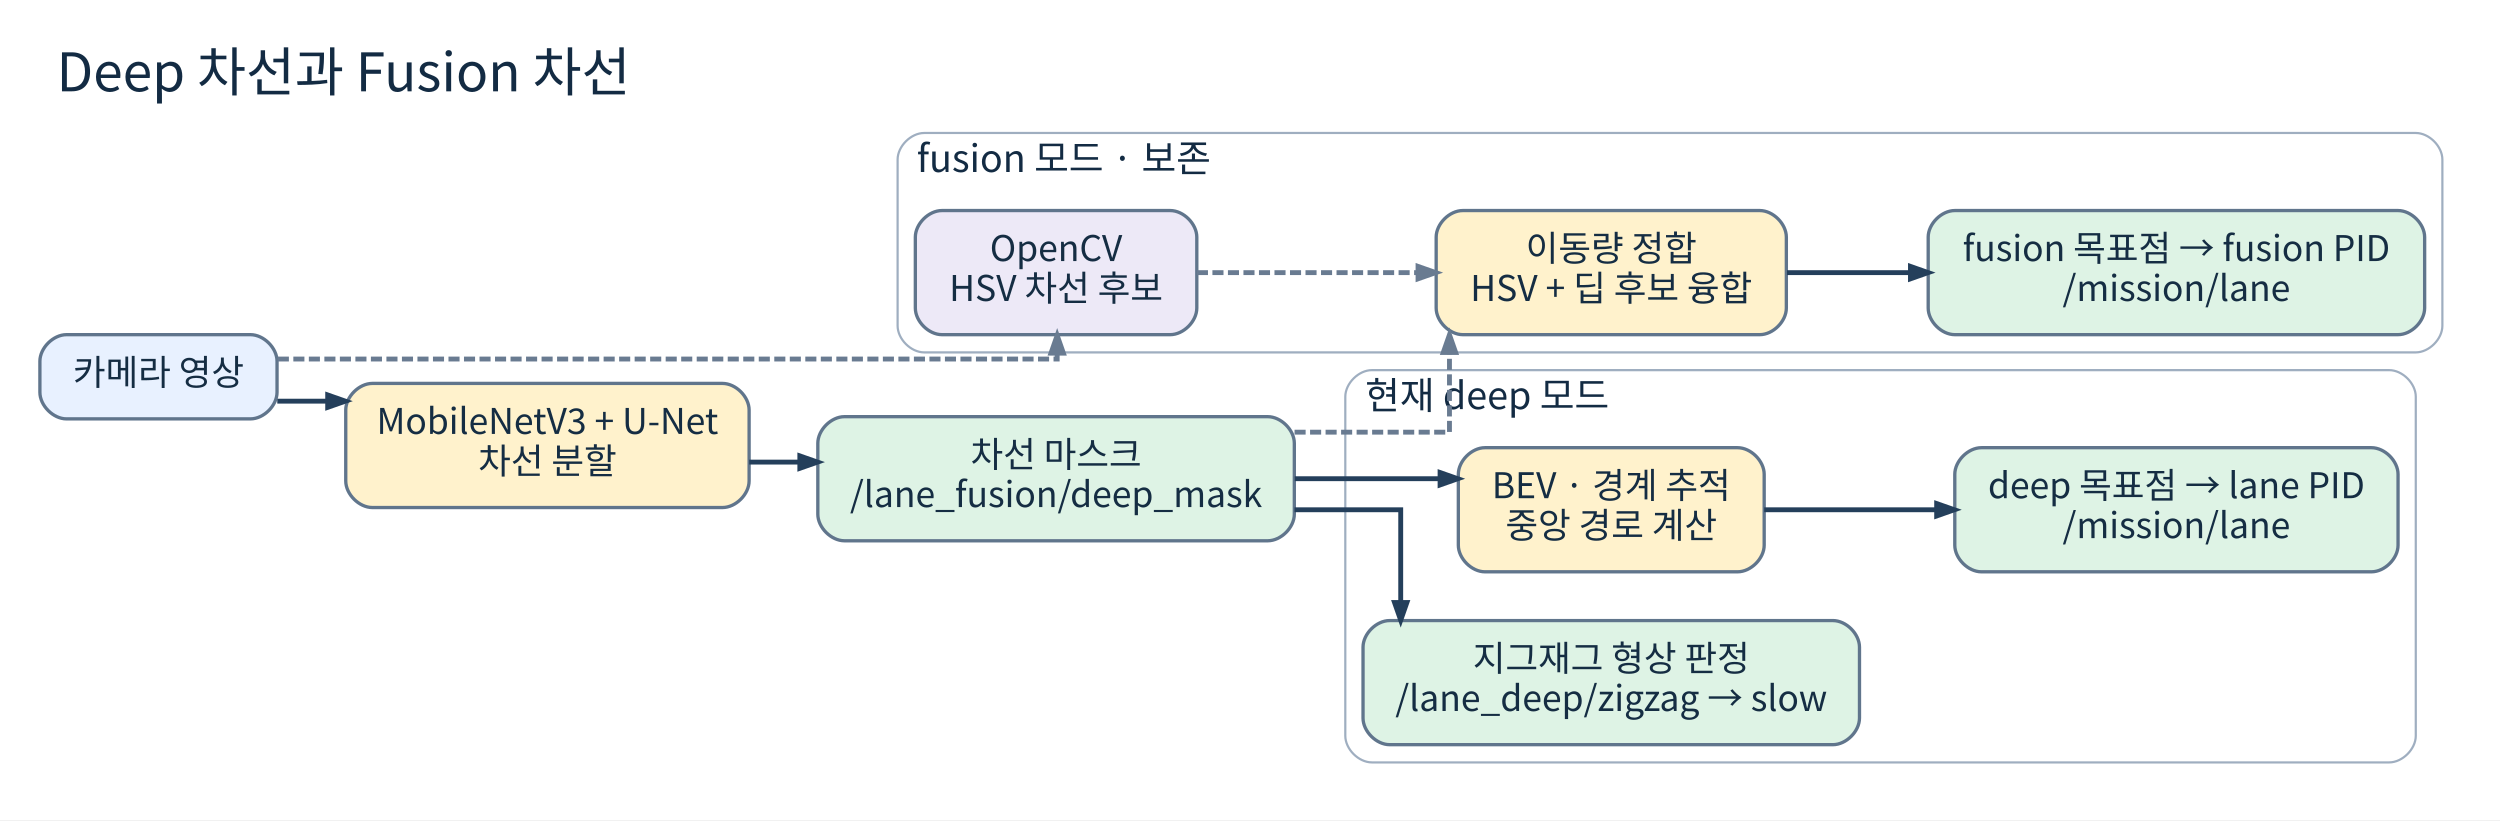
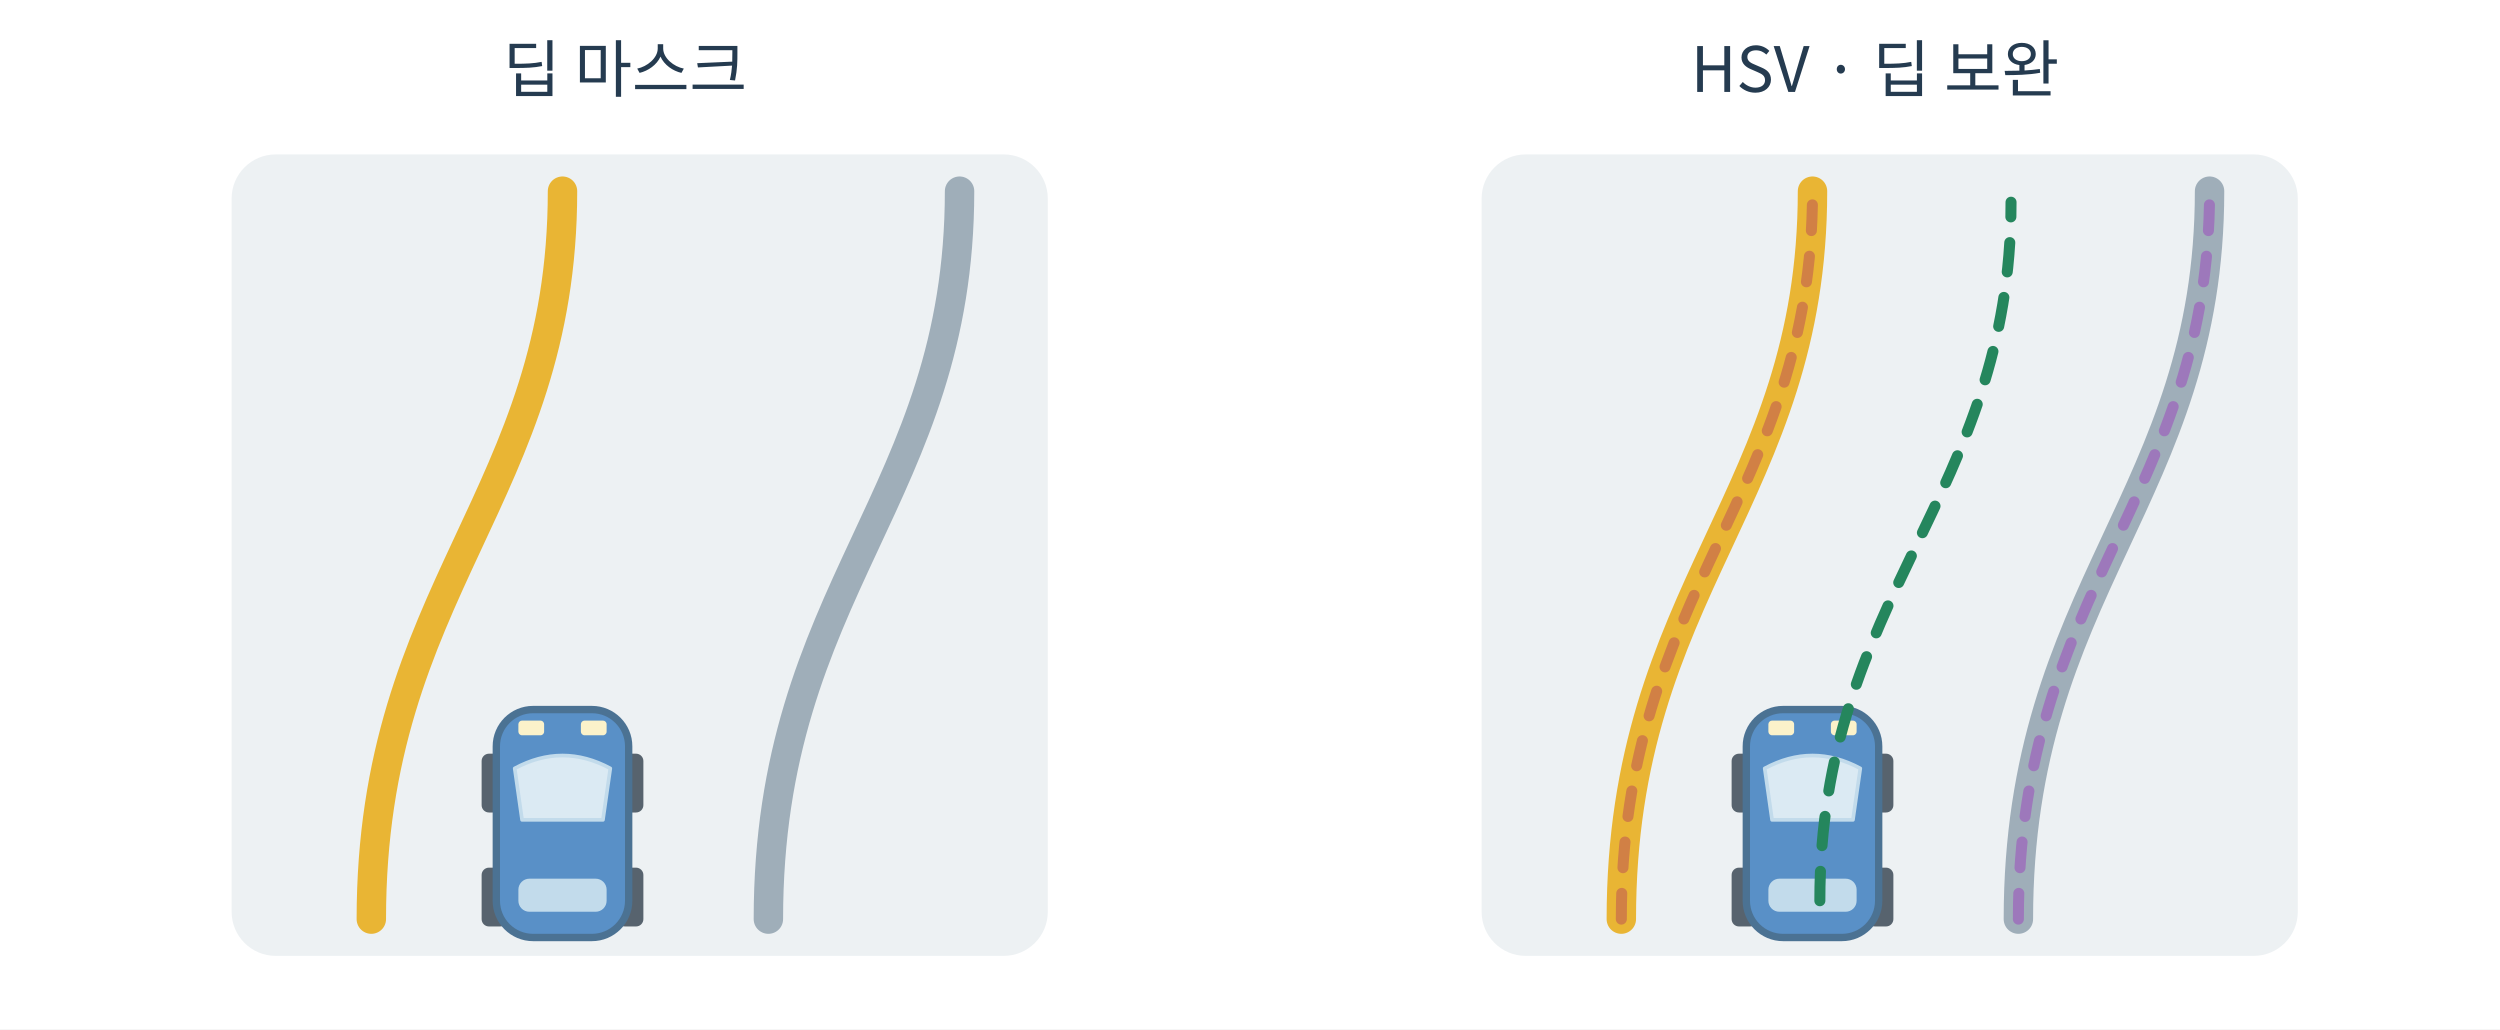
- <svg xmlns="http://www.w3.org/2000/svg" width="1128pt" height="370pt" viewBox="0.00 0.00 1128.00 370.00">
-   <g id="graph0" class="graph" transform="scale(1 1) rotate(0) translate(18 352)">
-     <polygon fill="white" stroke="transparent" points="-18,18 -18,-352 1110,-352 1110,18 -18,18" />
-     <text text-anchor="middle" x="137" y="-310.8" font-family="Noto Sans CJK KR" font-size="24.00" fill="#132b43">Deep 차선과 Fusion 차선</text>
-     <g id="clust1" class="cluster">
-       <path fill="white" stroke="#9faec0" d="M601,-8C601,-8 1060,-8 1060,-8 1066,-8 1072,-14 1072,-20 1072,-20 1072,-173 1072,-173 1072,-179 1066,-185 1060,-185 1060,-185 601,-185 601,-185 595,-185 589,-179 589,-173 589,-173 589,-20 589,-20 589,-14 595,-8 601,-8" />
-       <text text-anchor="middle" x="653" y="-167.4" font-family="Noto Sans CJK KR" font-size="17.00" fill="#132b43">현재 deep 모드</text>
-     </g>
-     <g id="clust2" class="cluster">
-       <path fill="white" stroke="#9faec0" d="M399,-193C399,-193 1072,-193 1072,-193 1078,-193 1084,-199 1084,-205 1084,-205 1084,-280 1084,-280 1084,-286 1078,-292 1072,-292 1072,-292 399,-292 399,-292 393,-292 387,-286 387,-280 387,-280 387,-205 387,-205 387,-199 393,-193 399,-193" />
-       <text text-anchor="middle" x="462" y="-274.4" font-family="Noto Sans CJK KR" font-size="17.00" fill="#132b43">fusion 모드 · 보존</text>
-     </g>
-     <g id="node1" class="node">
-       <path fill="#e8f1ff" stroke="#60758c" stroke-width="1.5" d="M95,-201C95,-201 12,-201 12,-201 6,-201 0,-195 0,-189 0,-189 0,-175 0,-175 0,-169 6,-163 12,-163 12,-163 95,-163 95,-163 101,-163 107,-169 107,-175 107,-175 107,-189 107,-189 107,-195 101,-201 95,-201" />
-       <text text-anchor="middle" x="53.5" y="-178.2" font-family="Noto Sans CJK KR" font-size="16.00" fill="#152d43">카메라 영상</text>
-     </g>
-     <g id="node2" class="node">
-       <path fill="#fff2cc" stroke="#60758c" stroke-width="1.5" d="M308,-179C308,-179 150,-179 150,-179 144,-179 138,-173 138,-167 138,-167 138,-135 138,-135 138,-129 144,-123 150,-123 150,-123 308,-123 308,-123 314,-123 320,-129 320,-135 320,-135 320,-167 320,-167 320,-173 314,-179 308,-179" />
-       <text text-anchor="middle" x="229" y="-156.2" font-family="Noto Sans CJK KR" font-size="16.00" fill="#152d43">MobileNetV3 + U-Net</text>
-       <text text-anchor="middle" x="229" y="-138.2" font-family="Noto Sans CJK KR" font-size="16.00" fill="#152d43">차선 분할</text>
-     </g>
-     <g id="edge1" class="edge">
-       <path fill="none" stroke="#243f5b" stroke-width="2.2" d="M107.11,-171C107.11,-171 129.85,-171 129.85,-171" />
-       <polygon fill="#243f5b" stroke="#243f5b" stroke-width="2.2" points="129.85,-173.8 137.85,-171 129.85,-168.2 129.85,-173.8" />
-     </g>
-     <g id="node7" class="node">
-       <path fill="#ede9f7" stroke="#60758c" stroke-width="1.5" d="M510,-257C510,-257 407,-257 407,-257 401,-257 395,-251 395,-245 395,-245 395,-213 395,-213 395,-207 401,-201 407,-201 407,-201 510,-201 510,-201 516,-201 522,-207 522,-213 522,-213 522,-245 522,-245 522,-251 516,-257 510,-257" />
-       <text text-anchor="middle" x="458.5" y="-234.2" font-family="Noto Sans CJK KR" font-size="16.00" fill="#152d43">OpenCV</text>
-       <text text-anchor="middle" x="458.5" y="-216.2" font-family="Noto Sans CJK KR" font-size="16.00" fill="#152d43">HSV 차선 후보</text>
-     </g>
-     <g id="edge6" class="edge">
-       <path fill="none" stroke="#697b91" stroke-width="2.2" stroke-dasharray="5,2" d="M107.35,-190C217.65,-190 459,-190 459,-190 459,-190 459,-192.66 459,-192.66" />
-       <polygon fill="#697b91" stroke="#697b91" stroke-width="2.2" points="456.2,-192.66 459,-200.66 461.8,-192.66 456.2,-192.66" />
-     </g>
-     <g id="node3" class="node">
-       <path fill="#def3e5" stroke="#60758c" stroke-width="1.5" d="M554,-164C554,-164 363,-164 363,-164 357,-164 351,-158 351,-152 351,-152 351,-120 351,-120 351,-114 357,-108 363,-108 363,-108 554,-108 554,-108 560,-108 566,-114 566,-120 566,-120 566,-152 566,-152 566,-158 560,-164 554,-164" />
-       <text text-anchor="middle" x="458.5" y="-141.2" font-family="Noto Sans CJK KR" font-size="16.00" fill="#152d43">차선 마스크</text>
-       <text text-anchor="middle" x="458.5" y="-123.2" font-family="Noto Sans CJK KR" font-size="16.00" fill="#152d43">/lane_fusion/deep_mask</text>
-     </g>
-     <g id="edge2" class="edge">
-       <path fill="none" stroke="#243f5b" stroke-width="2.2" d="M320.03,-143.5C320.03,-143.5 342.88,-143.5 342.88,-143.5" />
-       <polygon fill="#243f5b" stroke="#243f5b" stroke-width="2.2" points="342.88,-146.3 350.88,-143.5 342.88,-140.7 342.88,-146.3" />
-     </g>
-     <g id="node4" class="node">
-       <path fill="#fff2cc" stroke="#60758c" stroke-width="1.5" d="M766,-150C766,-150 652,-150 652,-150 646,-150 640,-144 640,-138 640,-138 640,-106 640,-106 640,-100 646,-94 652,-94 652,-94 766,-94 766,-94 772,-94 778,-100 778,-106 778,-106 778,-138 778,-138 778,-144 772,-150 766,-150" />
-       <text text-anchor="middle" x="709" y="-127.2" font-family="Noto Sans CJK KR" font-size="16.00" fill="#152d43">BEV · 경계 추적</text>
-       <text text-anchor="middle" x="709" y="-109.2" font-family="Noto Sans CJK KR" font-size="16.00" fill="#152d43">중앙 경로 계산</text>
-     </g>
-     <g id="edge3" class="edge">
-       <path fill="none" stroke="#243f5b" stroke-width="2.2" d="M566.19,-136C566.19,-136 631.76,-136 631.76,-136" />
-       <polygon fill="#243f5b" stroke="#243f5b" stroke-width="2.2" points="631.76,-138.8 639.76,-136 631.76,-133.2 631.76,-138.8" />
-     </g>
-     <g id="node6" class="node">
-       <path fill="#def3e5" stroke="#60758c" stroke-width="1.5" d="M809,-72C809,-72 609,-72 609,-72 603,-72 597,-66 597,-60 597,-60 597,-28 597,-28 597,-22 603,-16 609,-16 609,-16 809,-16 809,-16 815,-16 821,-22 821,-28 821,-28 821,-60 821,-60 821,-66 815,-72 809,-72" />
-       <text text-anchor="middle" x="709" y="-49.2" font-family="Noto Sans CJK KR" font-size="16.00" fill="#152d43">지그재그 형상 판정</text>
-       <text text-anchor="middle" x="709" y="-31.2" font-family="Noto Sans CJK KR" font-size="16.00" fill="#152d43">/lane_deep/zigzag → slow</text>
-     </g>
-     <g id="edge5" class="edge">
-       <path fill="none" stroke="#243f5b" stroke-width="2.2" d="M566.08,-122C592.81,-122 614,-122 614,-122 614,-122 614,-80.16 614,-80.16" />
-       <polygon fill="#243f5b" stroke="#243f5b" stroke-width="2.2" points="616.8,-80.16 614,-72.16 611.2,-80.16 616.8,-80.16" />
-     </g>
-     <g id="node8" class="node">
-       <path fill="#fff2cc" stroke="#60758c" stroke-width="1.5" d="M776,-257C776,-257 642,-257 642,-257 636,-257 630,-251 630,-245 630,-245 630,-213 630,-213 630,-207 636,-201 642,-201 642,-201 776,-201 776,-201 782,-201 788,-207 788,-213 788,-213 788,-245 788,-245 788,-251 782,-257 776,-257" />
-       <text text-anchor="middle" x="709" y="-234.2" font-family="Noto Sans CJK KR" font-size="16.00" fill="#152d43">이동량 정합</text>
-       <text text-anchor="middle" x="709" y="-216.2" font-family="Noto Sans CJK KR" font-size="16.00" fill="#152d43">HSV + 딥 후보 융합</text>
-     </g>
-     <g id="edge8" class="edge">
-       <path fill="none" stroke="#697b91" stroke-width="2.2" stroke-dasharray="5,2" d="M566.1,-157C603.38,-157 636,-157 636,-157 636,-157 636,-192.96 636,-192.96" />
-       <polygon fill="#697b91" stroke="#697b91" stroke-width="2.2" points="633.2,-192.96 636,-200.96 638.8,-192.96 633.2,-192.96" />
-     </g>
-     <g id="node5" class="node">
-       <path fill="#def3e5" stroke="#60758c" stroke-width="1.5" d="M1052,-150C1052,-150 876,-150 876,-150 870,-150 864,-144 864,-138 864,-138 864,-106 864,-106 864,-100 870,-94 876,-94 876,-94 1052,-94 1052,-94 1058,-94 1064,-100 1064,-106 1064,-106 1064,-138 1064,-138 1064,-144 1058,-150 1052,-150" />
-       <text text-anchor="middle" x="964" y="-127.2" font-family="Noto Sans CJK KR" font-size="16.00" fill="#152d43">deep 목표점 → lane PID</text>
-       <text text-anchor="middle" x="964" y="-109.2" font-family="Noto Sans CJK KR" font-size="16.00" fill="#152d43">/mission/lane</text>
-     </g>
-     <g id="edge4" class="edge">
-       <path fill="none" stroke="#243f5b" stroke-width="2.2" d="M778.01,-122C778.01,-122 855.82,-122 855.82,-122" />
-       <polygon fill="#243f5b" stroke="#243f5b" stroke-width="2.2" points="855.82,-124.8 863.82,-122 855.82,-119.2 855.82,-124.8" />
-     </g>
-     <g id="edge7" class="edge">
-       <path fill="none" stroke="#697b91" stroke-width="2.2" stroke-dasharray="5,2" d="M522.04,-229C522.04,-229 621.82,-229 621.82,-229" />
-       <polygon fill="#697b91" stroke="#697b91" stroke-width="2.2" points="621.82,-231.8 629.82,-229 621.82,-226.2 621.82,-231.8" />
-     </g>
-     <g id="node9" class="node">
-       <path fill="#def3e5" stroke="#60758c" stroke-width="1.5" d="M1064,-257C1064,-257 864,-257 864,-257 858,-257 852,-251 852,-245 852,-245 852,-213 852,-213 852,-207 858,-201 864,-201 864,-201 1064,-201 1064,-201 1070,-201 1076,-207 1076,-213 1076,-213 1076,-245 1076,-245 1076,-251 1070,-257 1064,-257" />
-       <text text-anchor="middle" x="964" y="-234.2" font-family="Noto Sans CJK KR" font-size="16.00" fill="#152d43">fusion 목표점 → fusion PID</text>
-       <text text-anchor="middle" x="964" y="-216.2" font-family="Noto Sans CJK KR" font-size="16.00" fill="#152d43">/mission/lane</text>
-     </g>
-     <g id="edge9" class="edge">
-       <path fill="none" stroke="#243f5b" stroke-width="2.2" d="M788.29,-229C788.29,-229 844,-229 844,-229" />
-       <polygon fill="#243f5b" stroke="#243f5b" stroke-width="2.2" points="844,-231.8 852,-229 844,-226.2 844,-231.8" />
-     </g>
+ <svg xmlns="http://www.w3.org/2000/svg" width="680" height="280" viewBox="0 0 680 280" role="img" aria-labelledby="title">
+   <defs>
+     <marker id="arrow" viewBox="0 0 10 10" refX="8" refY="5" markerWidth="6" markerHeight="6" orient="auto-start-reverse">
+       <path d="M0 0 L10 5 L0 10Z" fill="#3478bc" />
+     </marker>
+     <marker id="greenArrow" viewBox="0 0 10 10" refX="8" refY="5" markerWidth="6" markerHeight="6" orient="auto">
+       <path d="M0 0 L10 5 L0 10Z" fill="#25865d" />
+     </marker>
+     <marker id="purpleArrow" viewBox="0 0 10 10" refX="8" refY="5" markerWidth="6" markerHeight="6" orient="auto">
+       <path d="M0 0 L10 5 L0 10Z" fill="#916ab5" />
+     </marker>
+   </defs>
+   <rect x="0" y="0" width="680" height="280" rx="0" fill="white" stroke="none" stroke-width="2" />
+   <text x="170" y="25" font-family="Noto Sans CJK KR, sans-serif" font-size="17" fill="#253b50" text-anchor="middle">딥 마스크</text>
+   <text x="510" y="25" font-family="Noto Sans CJK KR, sans-serif" font-size="17" fill="#253b50" text-anchor="middle">HSV · 딥 보완</text>
+   <rect x="63" y="42" width="222" height="218" rx="12" fill="#edf1f3" stroke="none" stroke-width="2" />
+   <path d="M101 250 C101 160 153 135 153 52" stroke="#e9b534" stroke-width="8" fill="none" stroke-linecap="round" stroke-linejoin="round" />
+   <path d="M209 250 C209 160 261 135 261 52" stroke="#9faeb9" stroke-width="8" fill="none" stroke-linecap="round" stroke-linejoin="round" />
+   <g transform="translate(153 224) rotate(0)" opacity="0.8">
+     <rect x="-22" y="-19" width="7" height="16" rx="2" fill="#32404c" stroke="none" stroke-width="2" />
+     <rect x="15" y="-19" width="7" height="16" rx="2" fill="#32404c" stroke="none" stroke-width="2" />
+     <rect x="-22" y="12" width="7" height="16" rx="2" fill="#32404c" stroke="none" stroke-width="2" />
+     <rect x="15" y="12" width="7" height="16" rx="2" fill="#32404c" stroke="none" stroke-width="2" />
+     <rect x="-18" y="-31" width="36" height="62" rx="10" fill="#3478bc" stroke="#23527b" stroke-width="2" />
+     <path d="M-13 -15 Q0 -22 13 -15 L11 -1 L-11 -1 Z" stroke="#b8d6e9" stroke-width="1" fill="#d7e8f3" stroke-linecap="round" stroke-linejoin="round" />
+     <rect x="-12" y="15" width="24" height="9" rx="3" fill="#b8d6e9" stroke="none" stroke-width="2" />
+     <rect x="-12" y="-28" width="7" height="4" rx="1" fill="#fff3bf" stroke="none" stroke-width="2" />
+     <rect x="5" y="-28" width="7" height="4" rx="1" fill="#fff3bf" stroke="none" stroke-width="2" />
  </g>
+   <rect x="403" y="42" width="222" height="218" rx="12" fill="#edf1f3" stroke="none" stroke-width="2" />
+   <path d="M441 250 C441 160 493 135 493 52" stroke="#e9b534" stroke-width="8" fill="none" stroke-linecap="round" stroke-linejoin="round" />
+   <path d="M549 250 C549 160 601 135 601 52" stroke="#9faeb9" stroke-width="8" fill="none" stroke-linecap="round" stroke-linejoin="round" />
+   <g transform="translate(493 224) rotate(0)" opacity="0.8">
+     <rect x="-22" y="-19" width="7" height="16" rx="2" fill="#32404c" stroke="none" stroke-width="2" />
+     <rect x="15" y="-19" width="7" height="16" rx="2" fill="#32404c" stroke="none" stroke-width="2" />
+     <rect x="-22" y="12" width="7" height="16" rx="2" fill="#32404c" stroke="none" stroke-width="2" />
+     <rect x="15" y="12" width="7" height="16" rx="2" fill="#32404c" stroke="none" stroke-width="2" />
+     <rect x="-18" y="-31" width="36" height="62" rx="10" fill="#3478bc" stroke="#23527b" stroke-width="2" />
+     <path d="M-13 -15 Q0 -22 13 -15 L11 -1 L-11 -1 Z" stroke="#b8d6e9" stroke-width="1" fill="#d7e8f3" stroke-linecap="round" stroke-linejoin="round" />
+     <rect x="-12" y="15" width="24" height="9" rx="3" fill="#b8d6e9" stroke="none" stroke-width="2" />
+     <rect x="-12" y="-28" width="7" height="4" rx="1" fill="#fff3bf" stroke="none" stroke-width="2" />
+     <rect x="5" y="-28" width="7" height="4" rx="1" fill="#fff3bf" stroke="none" stroke-width="2" />
+   </g>
+   <path d="M441 250 C441 160 493 135 493 52" stroke="#d18045" stroke-width="3" fill="none" stroke-linecap="round" stroke-linejoin="round" stroke-dasharray="7 7" />
+   <path d="M549 250 C549 160 601 135 601 52" stroke="#9d78bb" stroke-width="3" fill="none" stroke-linecap="round" stroke-linejoin="round" stroke-dasharray="7 7" />
+   <path d="M495 245 C495 162 547 135 547 55" stroke="#25865d" stroke-width="3" fill="none" stroke-linecap="round" stroke-linejoin="round" stroke-dasharray="8 7" />
</svg>
